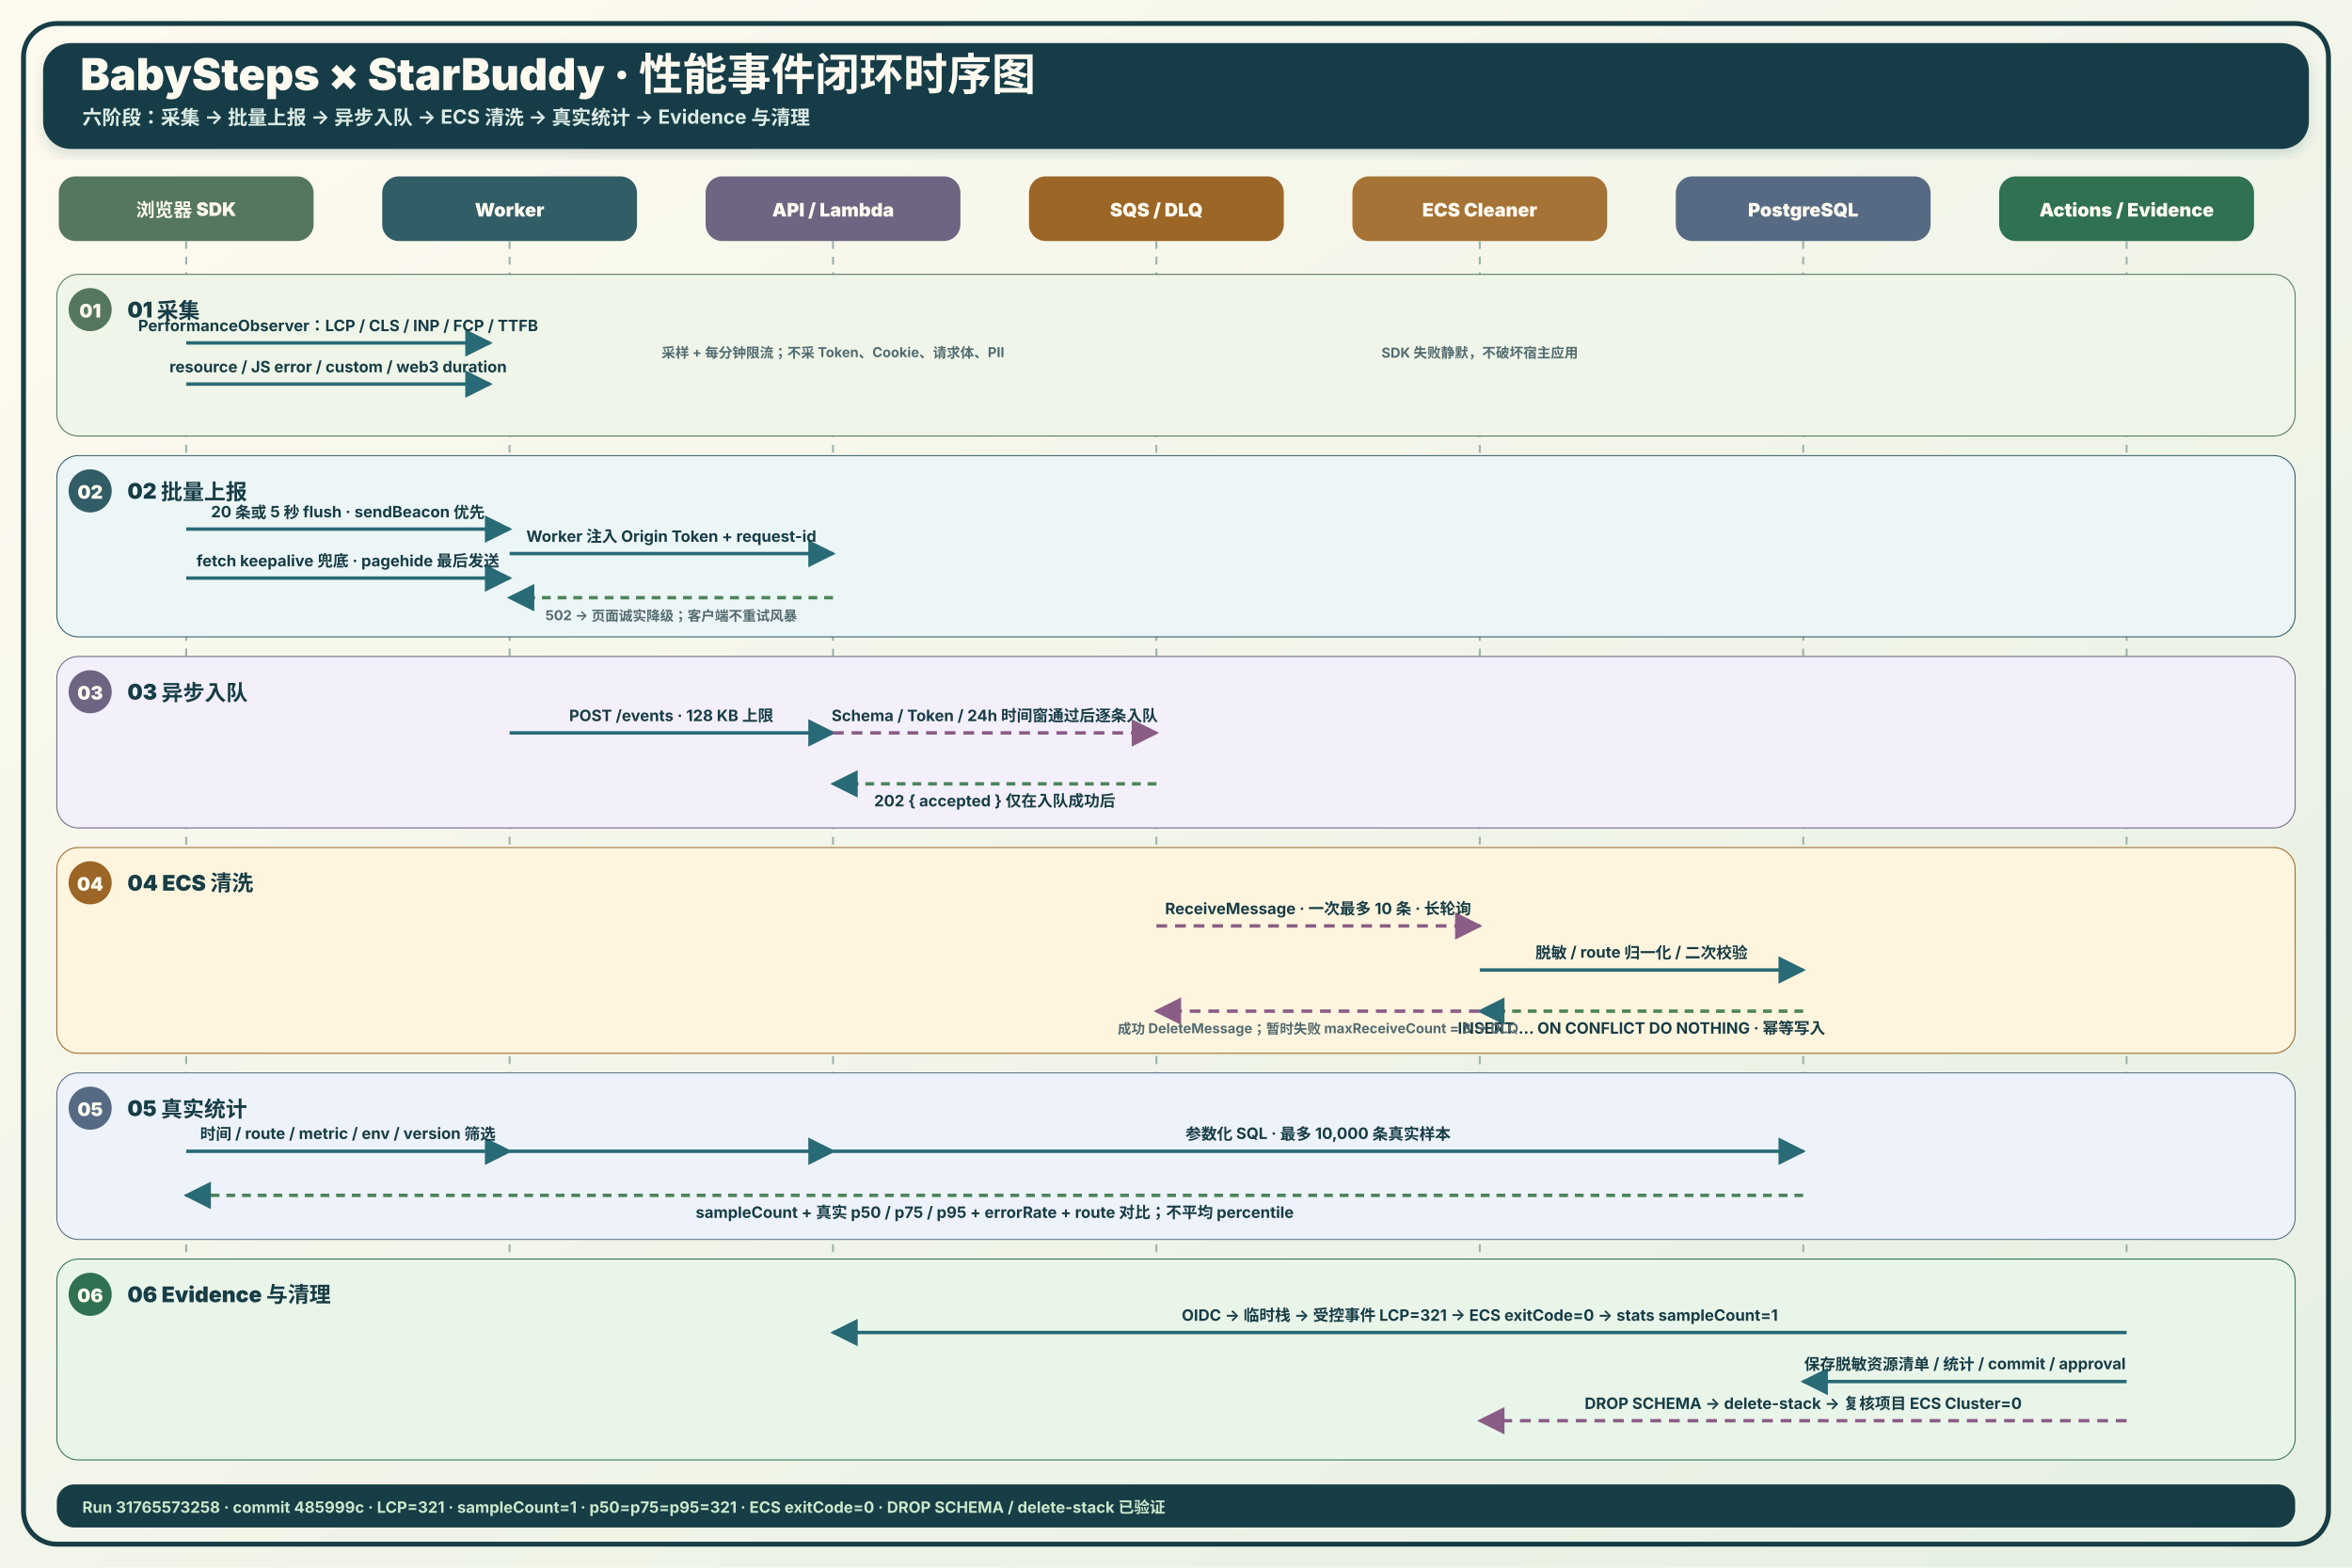
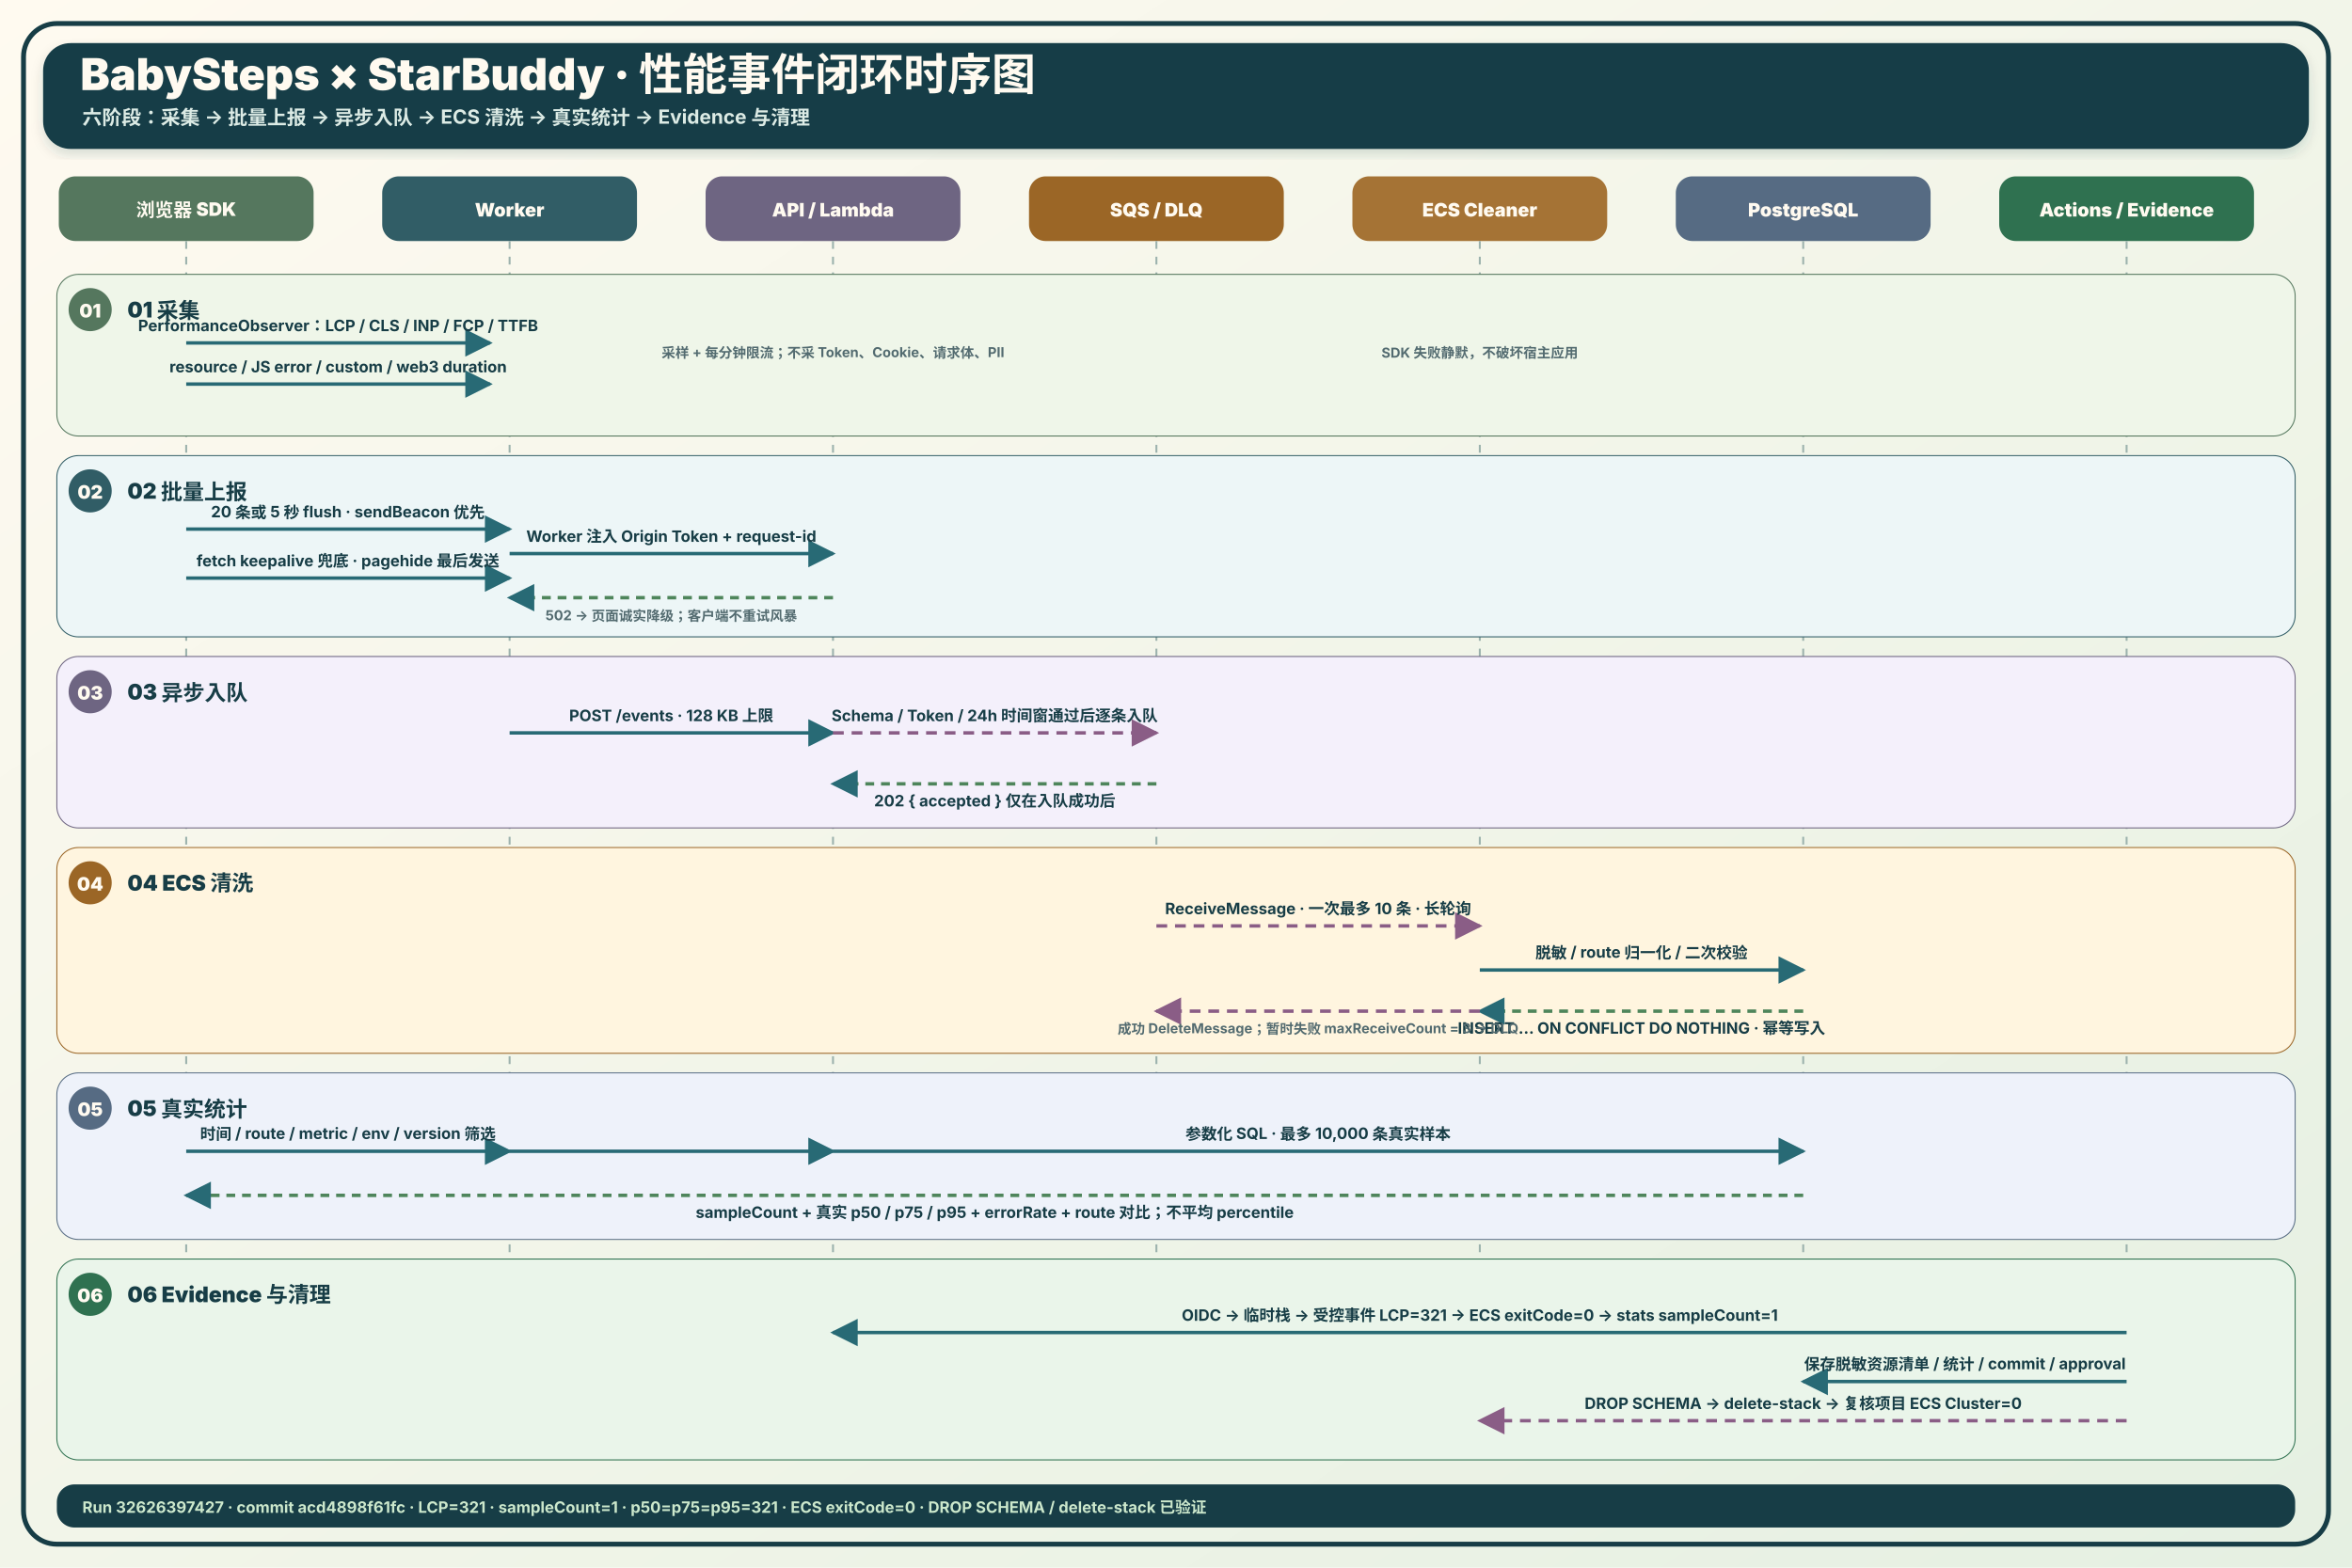
<svg xmlns="http://www.w3.org/2000/svg" width="2400" height="1600" viewBox="0 0 2400 1600" role="img" aria-labelledby="title desc">
  <defs>
    <linearGradient id="bg" x1="0" y1="0" x2="1" y2="1">
      <stop stop-color="#fffaf0" />
      <stop offset="1" stop-color="#e5f0e2" />
    </linearGradient>
    <filter id="shadow">
      <feDropShadow dx="0" dy="6" stdDeviation="6" flood-color="#173d46" flood-opacity=".15" />
    </filter>
    <marker id="a" viewBox="0 0 10 10" refX="9" refY="5" markerWidth="8" markerHeight="8" orient="auto">
      <path d="M0 0L10 5L0 10Z" fill="#286a75" />
    </marker>
    <marker id="e" viewBox="0 0 10 10" refX="9" refY="5" markerWidth="8" markerHeight="8" orient="auto">
      <path d="M0 0L10 5L0 10Z" fill="#8a5d86" />
    </marker>
    <style>text{font-family:Inter,"PingFang SC","Microsoft YaHei",sans-serif;fill:#173d46}.title{font-size:45px;font-weight:900;fill:#fffaf0}.sub{font-size:20px;font-weight:650;fill:#dcebe5}.actor{font-size:19px;font-weight:900;fill:#fffaf0}.phase{font-size:22px;font-weight:900}.body{font-size:16px;font-weight:650}.small{font-size:14px;font-weight:650;fill:#536b70}.ok{fill:#4e855b}.warn{fill:#d69435}.req{fill:none;stroke:#286a75;stroke-width:3.5;marker-end:url(#a)}.ret{fill:none;stroke:#4e855b;stroke-width:3.5;stroke-dasharray:9 7;marker-end:url(#a)}.event{fill:none;stroke:#8a5d86;stroke-width:3.5;stroke-dasharray:11 8;marker-end:url(#e)}.life{stroke:#9cb2ad;stroke-width:2;stroke-dasharray:8 8}</style>
  </defs>
  <rect width="2400" height="1600" fill="url(#bg)" />
  <rect x="24" y="24" width="2352" height="1552" rx="34" fill="none" stroke="#173d46" stroke-width="5" />
  <rect x="44" y="44" width="2312" height="108" rx="28" fill="#173d46" filter="url(#shadow)" />
  <text x="82" y="92" class="title">BabySteps × StarBuddy · 性能事件闭环时序图</text>
  <text x="84" y="127" class="sub">六阶段：采集 → 批量上报 → 异步入队 → ECS 清洗 → 真实统计 → Evidence 与清理</text>
  <g transform="translate(60 180)">
    <g>
      <rect width="260" height="66" rx="17" fill="#55775e" />
      <text x="130" y="41" text-anchor="middle" class="actor">浏览器 SDK</text>
    </g>
    <g transform="translate(330)">
      <rect width="260" height="66" rx="17" fill="#315d66" />
      <text x="130" y="41" text-anchor="middle" class="actor">Worker</text>
    </g>
    <g transform="translate(660)">
      <rect width="260" height="66" rx="17" fill="#6e6582" />
      <text x="130" y="41" text-anchor="middle" class="actor">API / Lambda</text>
    </g>
    <g transform="translate(990)">
      <rect width="260" height="66" rx="17" fill="#9b6626" />
      <text x="130" y="41" text-anchor="middle" class="actor">SQS / DLQ</text>
    </g>
    <g transform="translate(1320)">
      <rect width="260" height="66" rx="17" fill="#a57335" />
      <text x="130" y="41" text-anchor="middle" class="actor">ECS Cleaner</text>
    </g>
    <g transform="translate(1650)">
      <rect width="260" height="66" rx="17" fill="#566b83" />
      <text x="130" y="41" text-anchor="middle" class="actor">PostgreSQL</text>
    </g>
    <g transform="translate(1980)">
      <rect width="260" height="66" rx="17" fill="#2f7150" />
      <text x="130" y="41" text-anchor="middle" class="actor">Actions / Evidence</text>
    </g>
  </g>
  <g class="life">
    <line x1="190" y1="246" x2="190" y2="1460" />
    <line x1="520" y1="246" x2="520" y2="1460" />
    <line x1="850" y1="246" x2="850" y2="1460" />
    <line x1="1180" y1="246" x2="1180" y2="1460" />
    <line x1="1510" y1="246" x2="1510" y2="1460" />
    <line x1="1840" y1="246" x2="1840" y2="1460" />
    <line x1="2170" y1="246" x2="2170" y2="1460" />
  </g>
  <g>
    <rect x="58" y="280" width="2284" height="165" rx="22" fill="#eff6e9" stroke="#55775e" />
    <circle cx="92" cy="316" r="22" fill="#55775e" />
    <text x="92" y="324" text-anchor="middle" class="actor">01</text>
    <text x="130" y="324" class="phase">01 采集</text>
    <path class="req" d="M190 350H500" />
    <text x="345" y="338" text-anchor="middle" class="body">PerformanceObserver：LCP / CLS / INP / FCP / TTFB</text>
    <path class="req" d="M190 392H500" />
    <text x="345" y="380" text-anchor="middle" class="body">resource / JS error / custom / web3 duration</text>
    <text x="850" y="365" text-anchor="middle" class="small">采样 + 每分钟限流；不采 Token、Cookie、请求体、PII</text>
    <text x="1510" y="365" text-anchor="middle" class="small">SDK 失败静默，不破坏宿主应用</text>
    <rect x="58" y="465" width="2284" height="185" rx="22" fill="#edf6f7" stroke="#315d66" />
    <circle cx="92" cy="501" r="22" fill="#315d66" />
    <text x="92" y="509" text-anchor="middle" class="actor">02</text>
    <text x="130" y="509" class="phase">02 批量上报</text>
    <path class="req" d="M190 540H520" />
    <text x="355" y="528" text-anchor="middle" class="body">20 条或 5 秒 flush · sendBeacon 优先</text>
    <path class="req" d="M190 590H520" />
    <text x="355" y="578" text-anchor="middle" class="body">fetch keepalive 兜底 · pagehide 最后发送</text>
    <path class="req" d="M520 565H850" />
    <text x="685" y="553" text-anchor="middle" class="body">Worker 注入 Origin Token + request-id</text>
    <path class="ret" d="M850 610H520" />
    <text x="685" y="633" text-anchor="middle" class="small">502 → 页面诚实降级；客户端不重试风暴</text>
    <rect x="58" y="670" width="2284" height="175" rx="22" fill="#f4f0fb" stroke="#6e6582" />
    <circle cx="92" cy="706" r="22" fill="#6e6582" />
    <text x="92" y="714" text-anchor="middle" class="actor">03</text>
    <text x="130" y="714" class="phase">03 异步入队</text>
    <path class="req" d="M520 748H850" />
    <text x="685" y="736" text-anchor="middle" class="body">POST /events · 128 KB 上限</text>
    <path class="event" d="M850 748H1180" />
    <text x="1015" y="736" text-anchor="middle" class="body">Schema / Token / 24h 时间窗通过后逐条入队</text>
    <path class="ret" d="M1180 800H850" />
    <text x="1015" y="823" text-anchor="middle" class="body">202 { accepted } 仅在入队成功后</text>
    <rect x="58" y="865" width="2284" height="210" rx="22" fill="#fff5df" stroke="#9b6626" />
    <circle cx="92" cy="901" r="22" fill="#9b6626" />
    <text x="92" y="909" text-anchor="middle" class="actor">04</text>
    <text x="130" y="909" class="phase">04 ECS 清洗</text>
    <path class="event" d="M1180 945H1510" />
    <text x="1345" y="933" text-anchor="middle" class="body">ReceiveMessage · 一次最多 10 条 · 长轮询</text>
    <path class="req" d="M1510 990H1840" />
    <text x="1675" y="978" text-anchor="middle" class="body">脱敏 / route 归一化 / 二次校验</text>
    <path class="ret" d="M1840 1032H1510" />
    <text x="1675" y="1055" text-anchor="middle" class="body">INSERT ... ON CONFLICT DO NOTHING · 幂等写入</text>
    <path class="event" d="M1510 1032H1180" />
    <text x="1345" y="1055" text-anchor="middle" class="small">成功 DeleteMessage；暂时失败 maxReceiveCount = 3 → DLQ</text>
    <rect x="58" y="1095" width="2284" height="170" rx="22" fill="#eef2fa" stroke="#566b83" />
    <circle cx="92" cy="1131" r="22" fill="#566b83" />
    <text x="92" y="1139" text-anchor="middle" class="actor">05</text>
    <text x="130" y="1139" class="phase">05 真实统计</text>
    <path class="req" d="M190 1175H520" />
    <text x="355" y="1163" text-anchor="middle" class="body">时间 / route / metric / env / version 筛选</text>
    <path class="req" d="M520 1175H850" />
    <path class="req" d="M850 1175H1840" />
    <text x="1345" y="1163" text-anchor="middle" class="body">参数化 SQL · 最多 10,000 条真实样本</text>
    <path class="ret" d="M1840 1220H190" />
    <text x="1015" y="1243" text-anchor="middle" class="body">sampleCount + 真实 p50 / p75 / p95 + errorRate + route 对比；不平均 percentile</text>
    <rect x="58" y="1285" width="2284" height="205" rx="22" fill="#eaf5ea" stroke="#2f7150" />
    <circle cx="92" cy="1321" r="22" fill="#2f7150" />
    <text x="92" y="1329" text-anchor="middle" class="actor">06</text>
    <text x="130" y="1329" class="phase">06 Evidence 与清理</text>
    <path class="req" d="M2170 1360H850" />
    <text x="1510" y="1348" text-anchor="middle" class="body">OIDC → 临时栈 → 受控事件 LCP=321 → ECS exitCode=0 → stats sampleCount=1</text>
    <path class="req" d="M2170 1410H1840" />
    <text x="2005" y="1398" text-anchor="middle" class="body">保存脱敏资源清单 / 统计 / commit / approval</text>
    <path class="event" d="M2170 1450H1510" />
    <text x="1840" y="1438" text-anchor="middle" class="body">DROP SCHEMA → delete-stack → 复核项目 ECS Cluster=0</text>
  </g>
  <rect x="58" y="1515" width="2284" height="44" rx="18" fill="#173d46" />
-   <text x="84" y="1544" class="body" style="fill:#cce8cc">Run 31765573258 · commit 485999c · LCP=321 · sampleCount=1 · p50=p75=p95=321 · ECS exitCode=0 · DROP SCHEMA / delete-stack 已验证</text>
+   <text x="84" y="1544" class="body" style="fill:#cce8cc">Run 32626397427 · commit acd4898f61fc · LCP=321 · sampleCount=1 · p50=p75=p95=321 · ECS exitCode=0 · DROP SCHEMA / delete-stack 已验证</text>
</svg>
